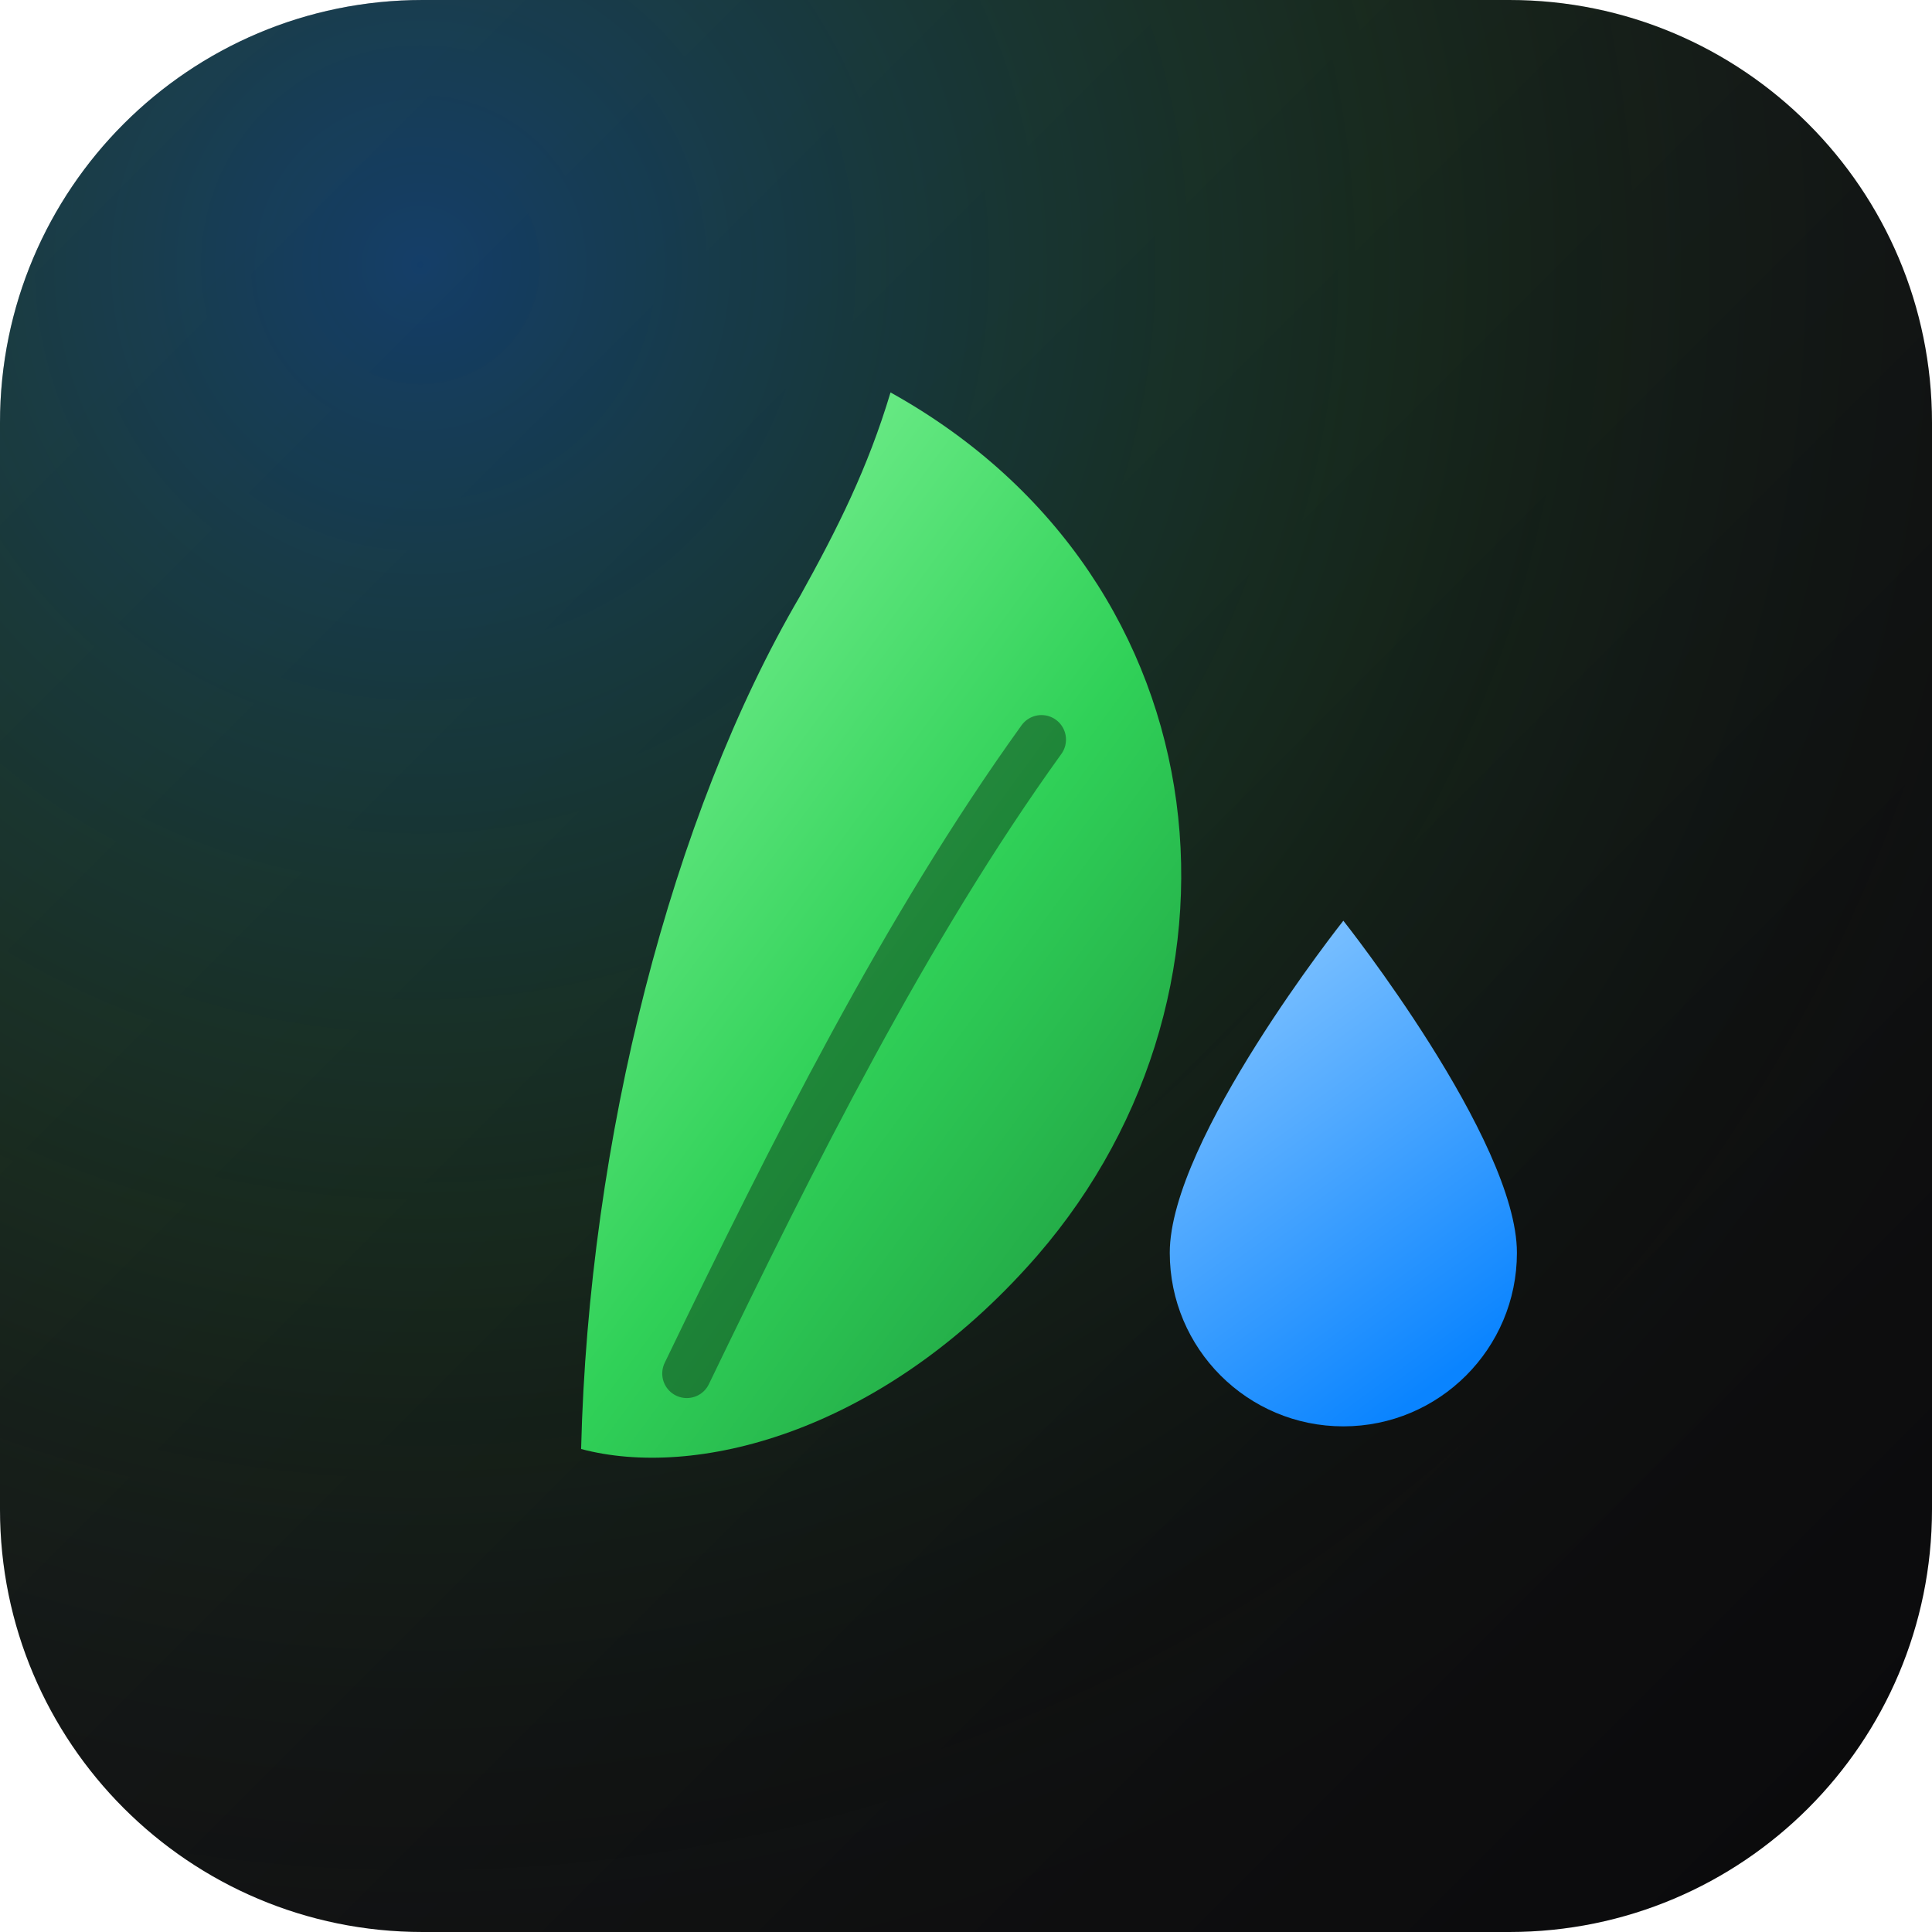
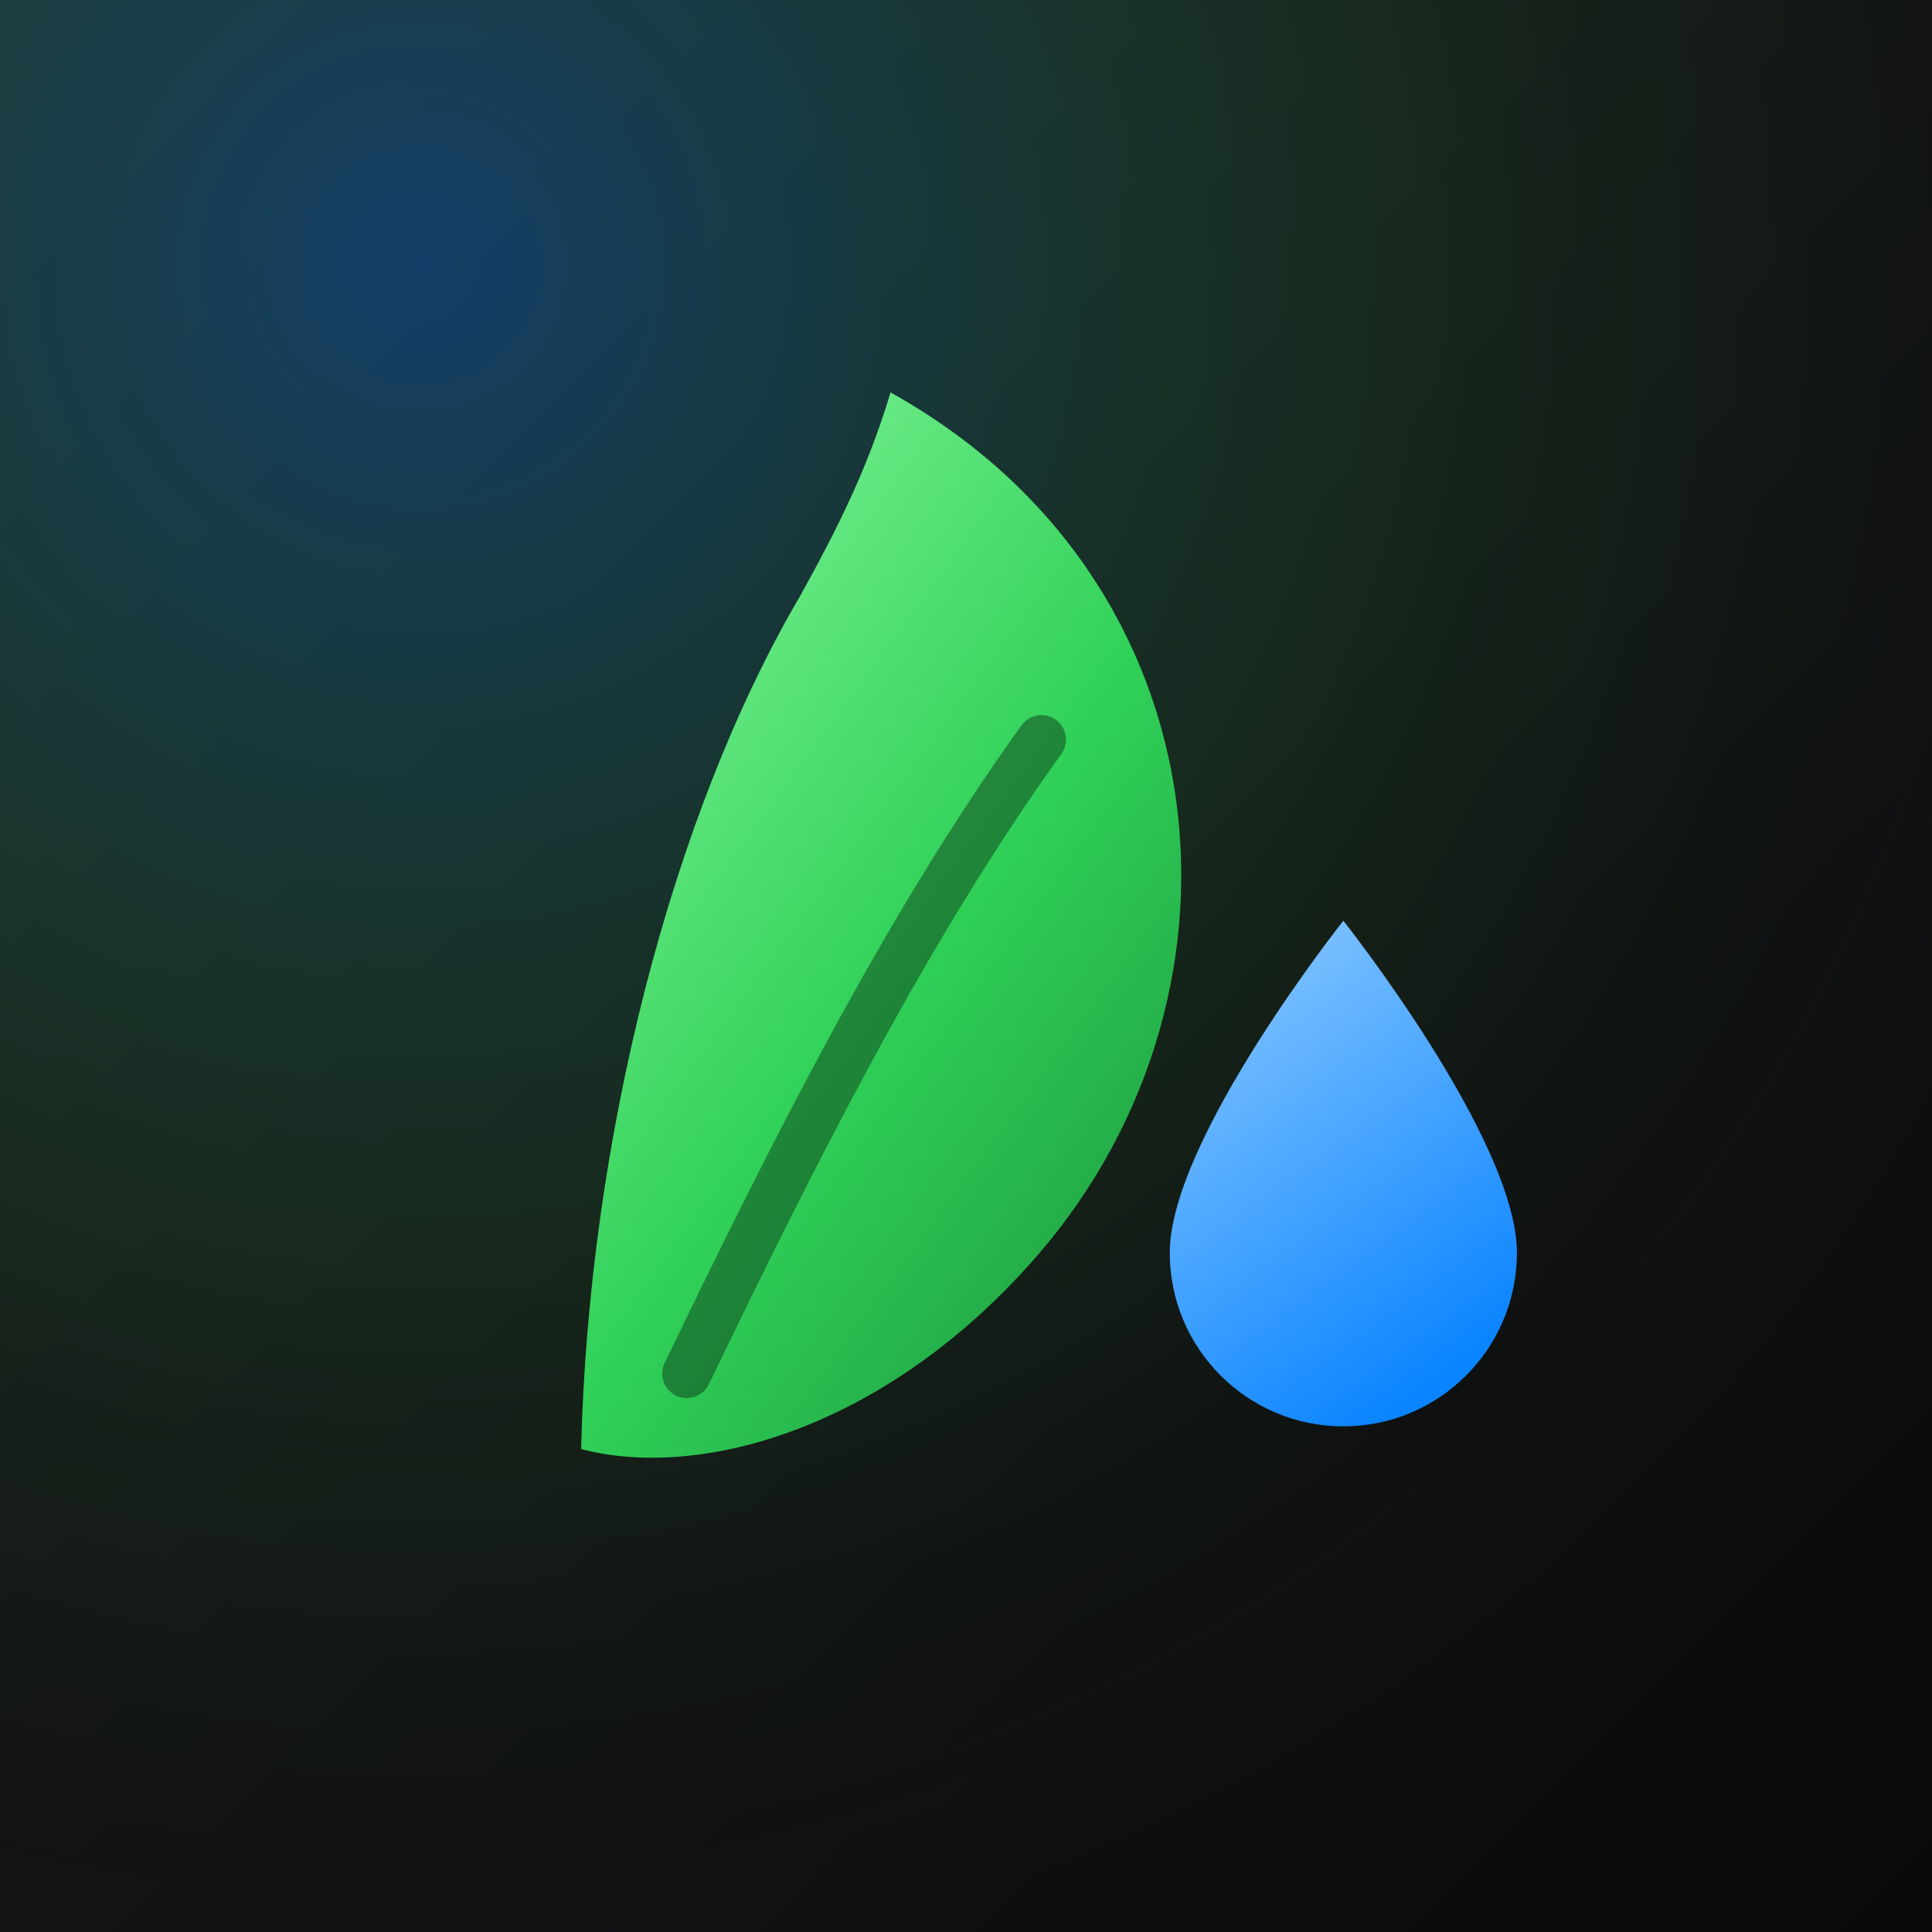
<svg xmlns="http://www.w3.org/2000/svg" viewBox="0 0 512 512" width="512" height="512" role="img" aria-label="Monitor Hidroponik">
  <defs>
    <linearGradient id="bg" x1="0" y1="0" x2="1" y2="1">
      <stop offset="0" stop-color="#1c1c1e" />
      <stop offset="1" stop-color="#0a0a0b" />
    </linearGradient>
    <radialGradient id="glow" cx="0.22" cy="0.14" r="0.95">
      <stop offset="0" stop-color="#0a84ff" stop-opacity="0.34" />
      <stop offset="0.55" stop-color="#30d158" stop-opacity="0.1" />
      <stop offset="1" stop-color="#000000" stop-opacity="0" />
    </radialGradient>
    <linearGradient id="leaf" x1="0.15" y1="0.05" x2="0.85" y2="0.95">
      <stop offset="0" stop-color="#7cf294" />
      <stop offset="0.55" stop-color="#30d158" />
      <stop offset="1" stop-color="#1f9e42" />
    </linearGradient>
    <linearGradient id="drop" x1="0.1" y1="0" x2="0.6" y2="1">
      <stop offset="0" stop-color="#8cc9ff" />
      <stop offset="1" stop-color="#0a84ff" />
    </linearGradient>
  </defs>
-   <rect width="512" height="512" rx="112" fill="url(#bg)" />
-   <rect width="512" height="512" rx="112" fill="url(#glow)" />
+   <rect width="512" height="512" fill="url(#bg)" />
+   <rect width="512" height="512" fill="url(#glow)" />
  <path d="M 236 104 C 326 154 336 266 272 336 C 232 380 184 392 154 384 C 156 302 178 216 212 158 C 222 140 230 124 236 104 Z" fill="url(#leaf)" />
  <path d="M 182 364 C 210 306 240 246 276 196" fill="none" stroke="#0b2b13" stroke-opacity="0.45" stroke-width="13" stroke-linecap="round" />
  <path d="M 356 244 C 356 244 402 302 402 332 A 46 46 0 0 1 310 332 C 310 302 356 244 356 244 Z" fill="url(#drop)" />
</svg>
